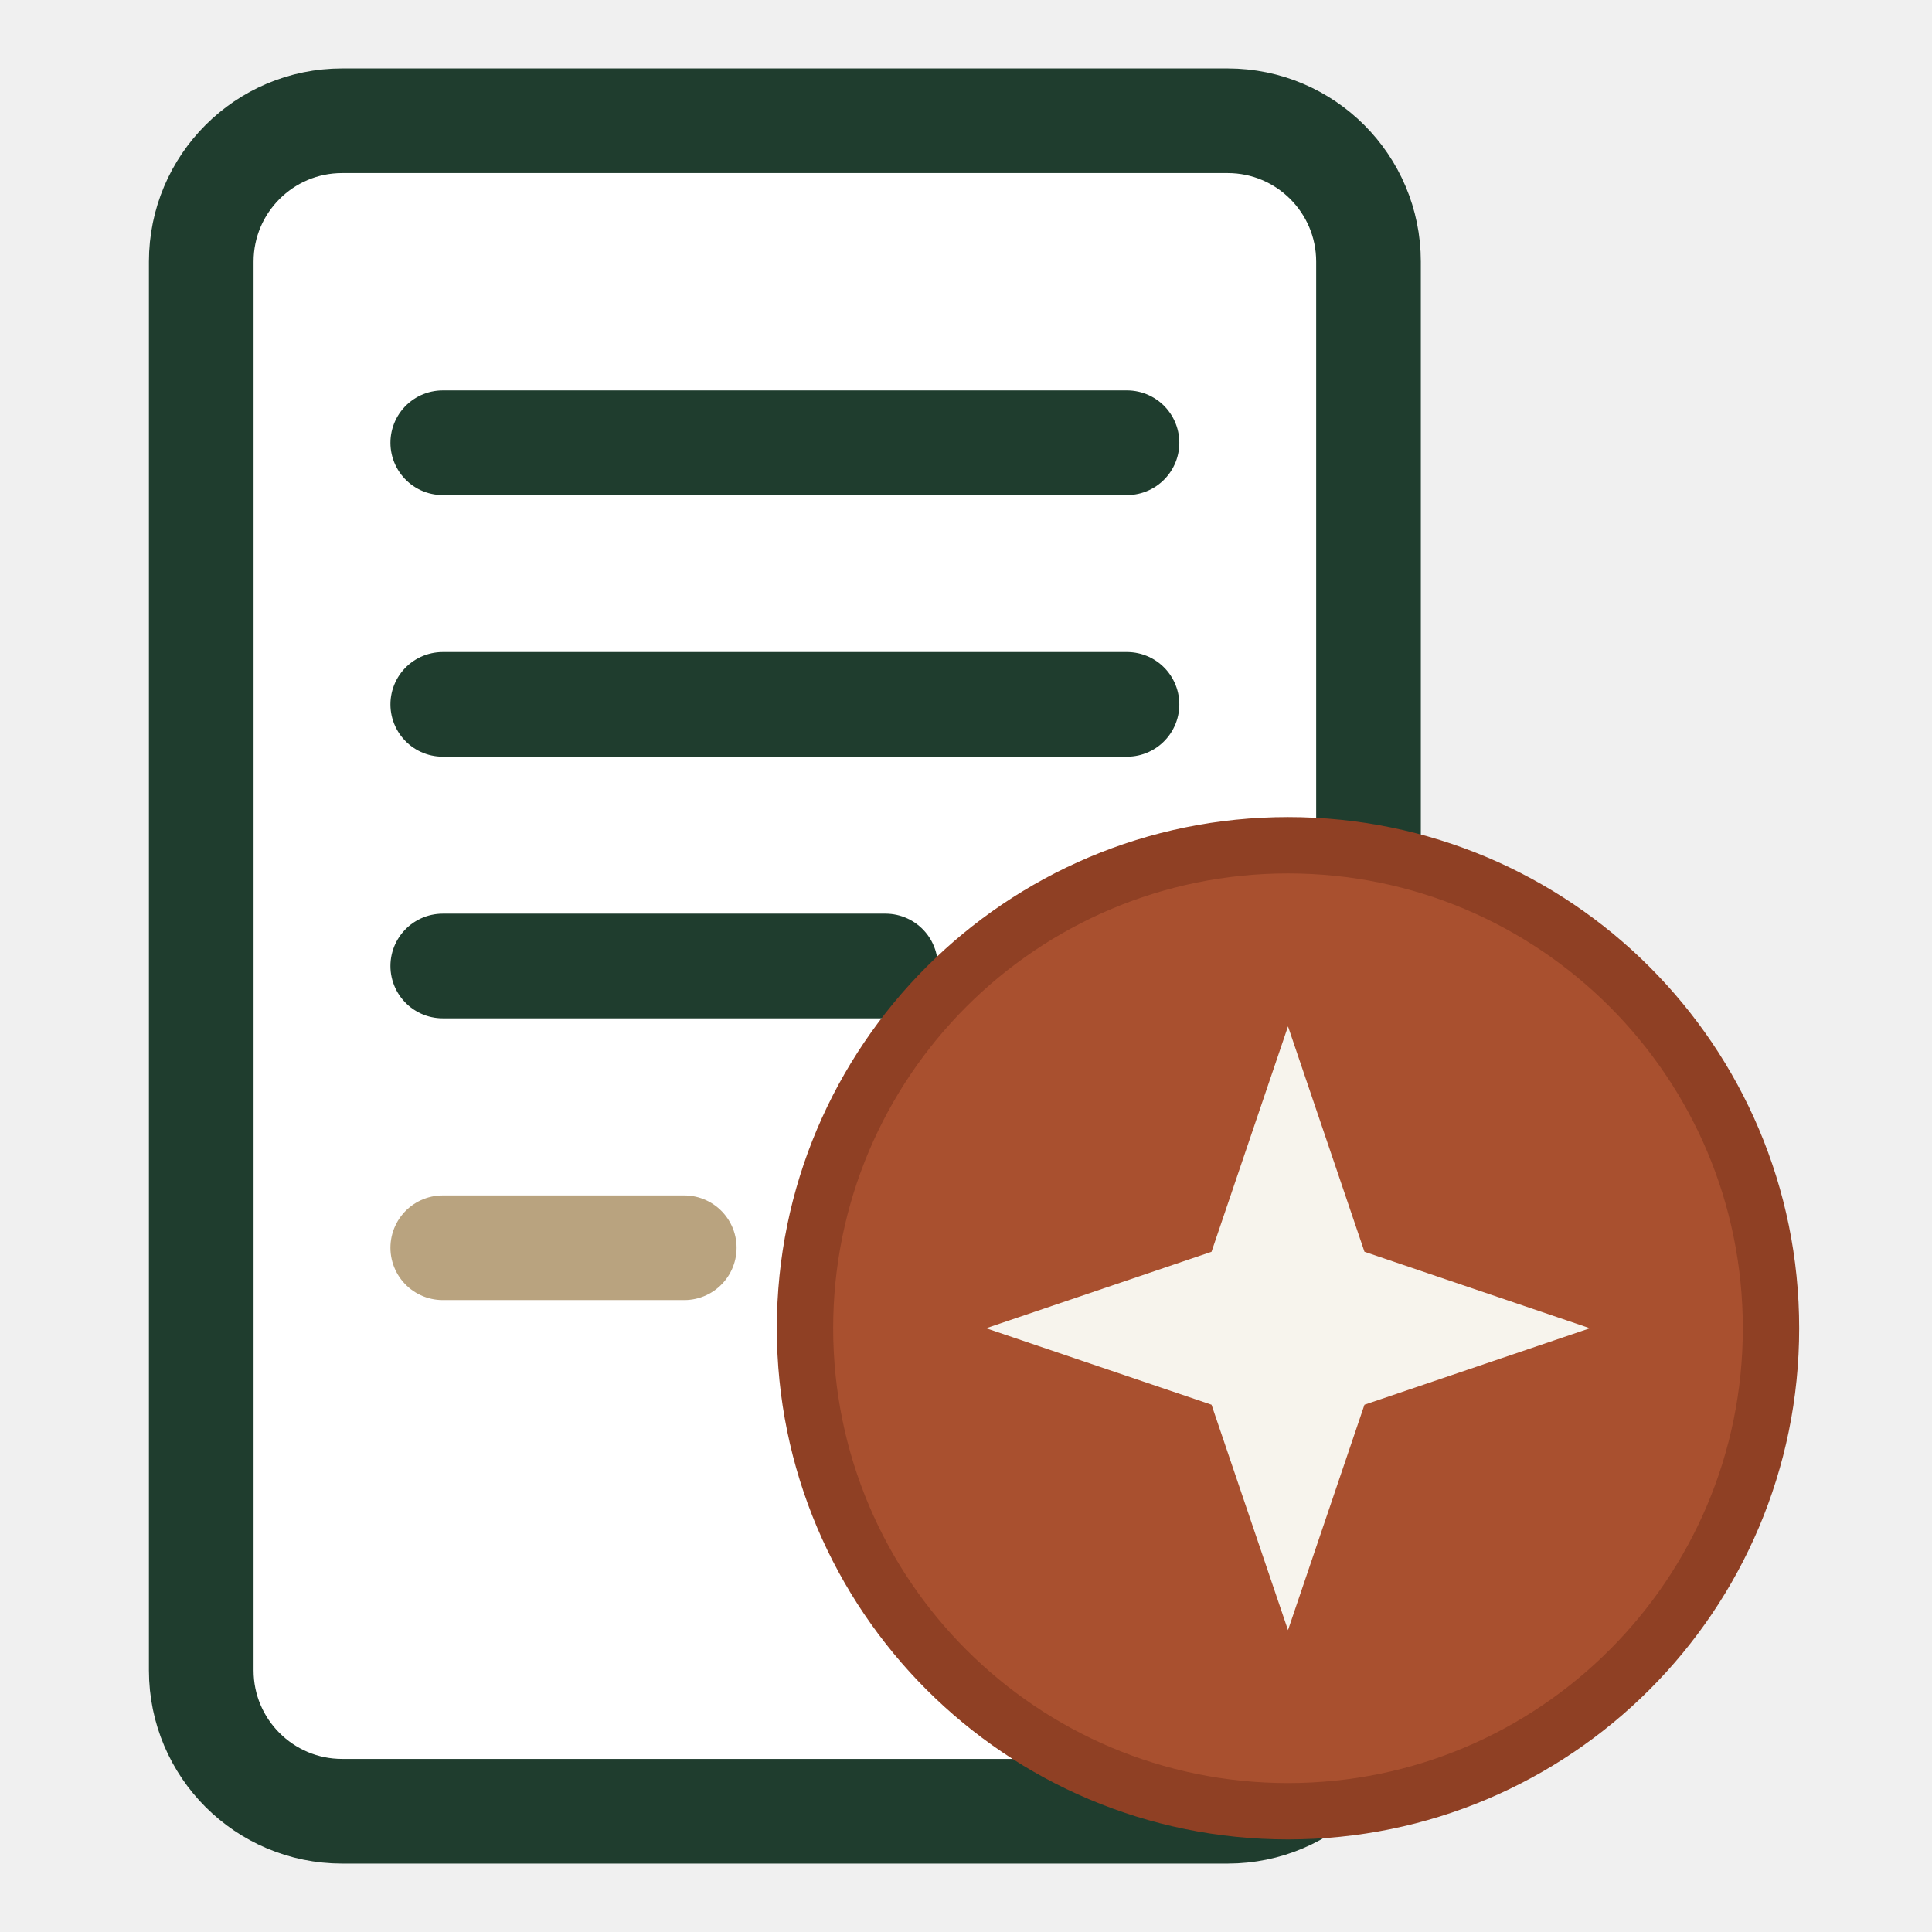
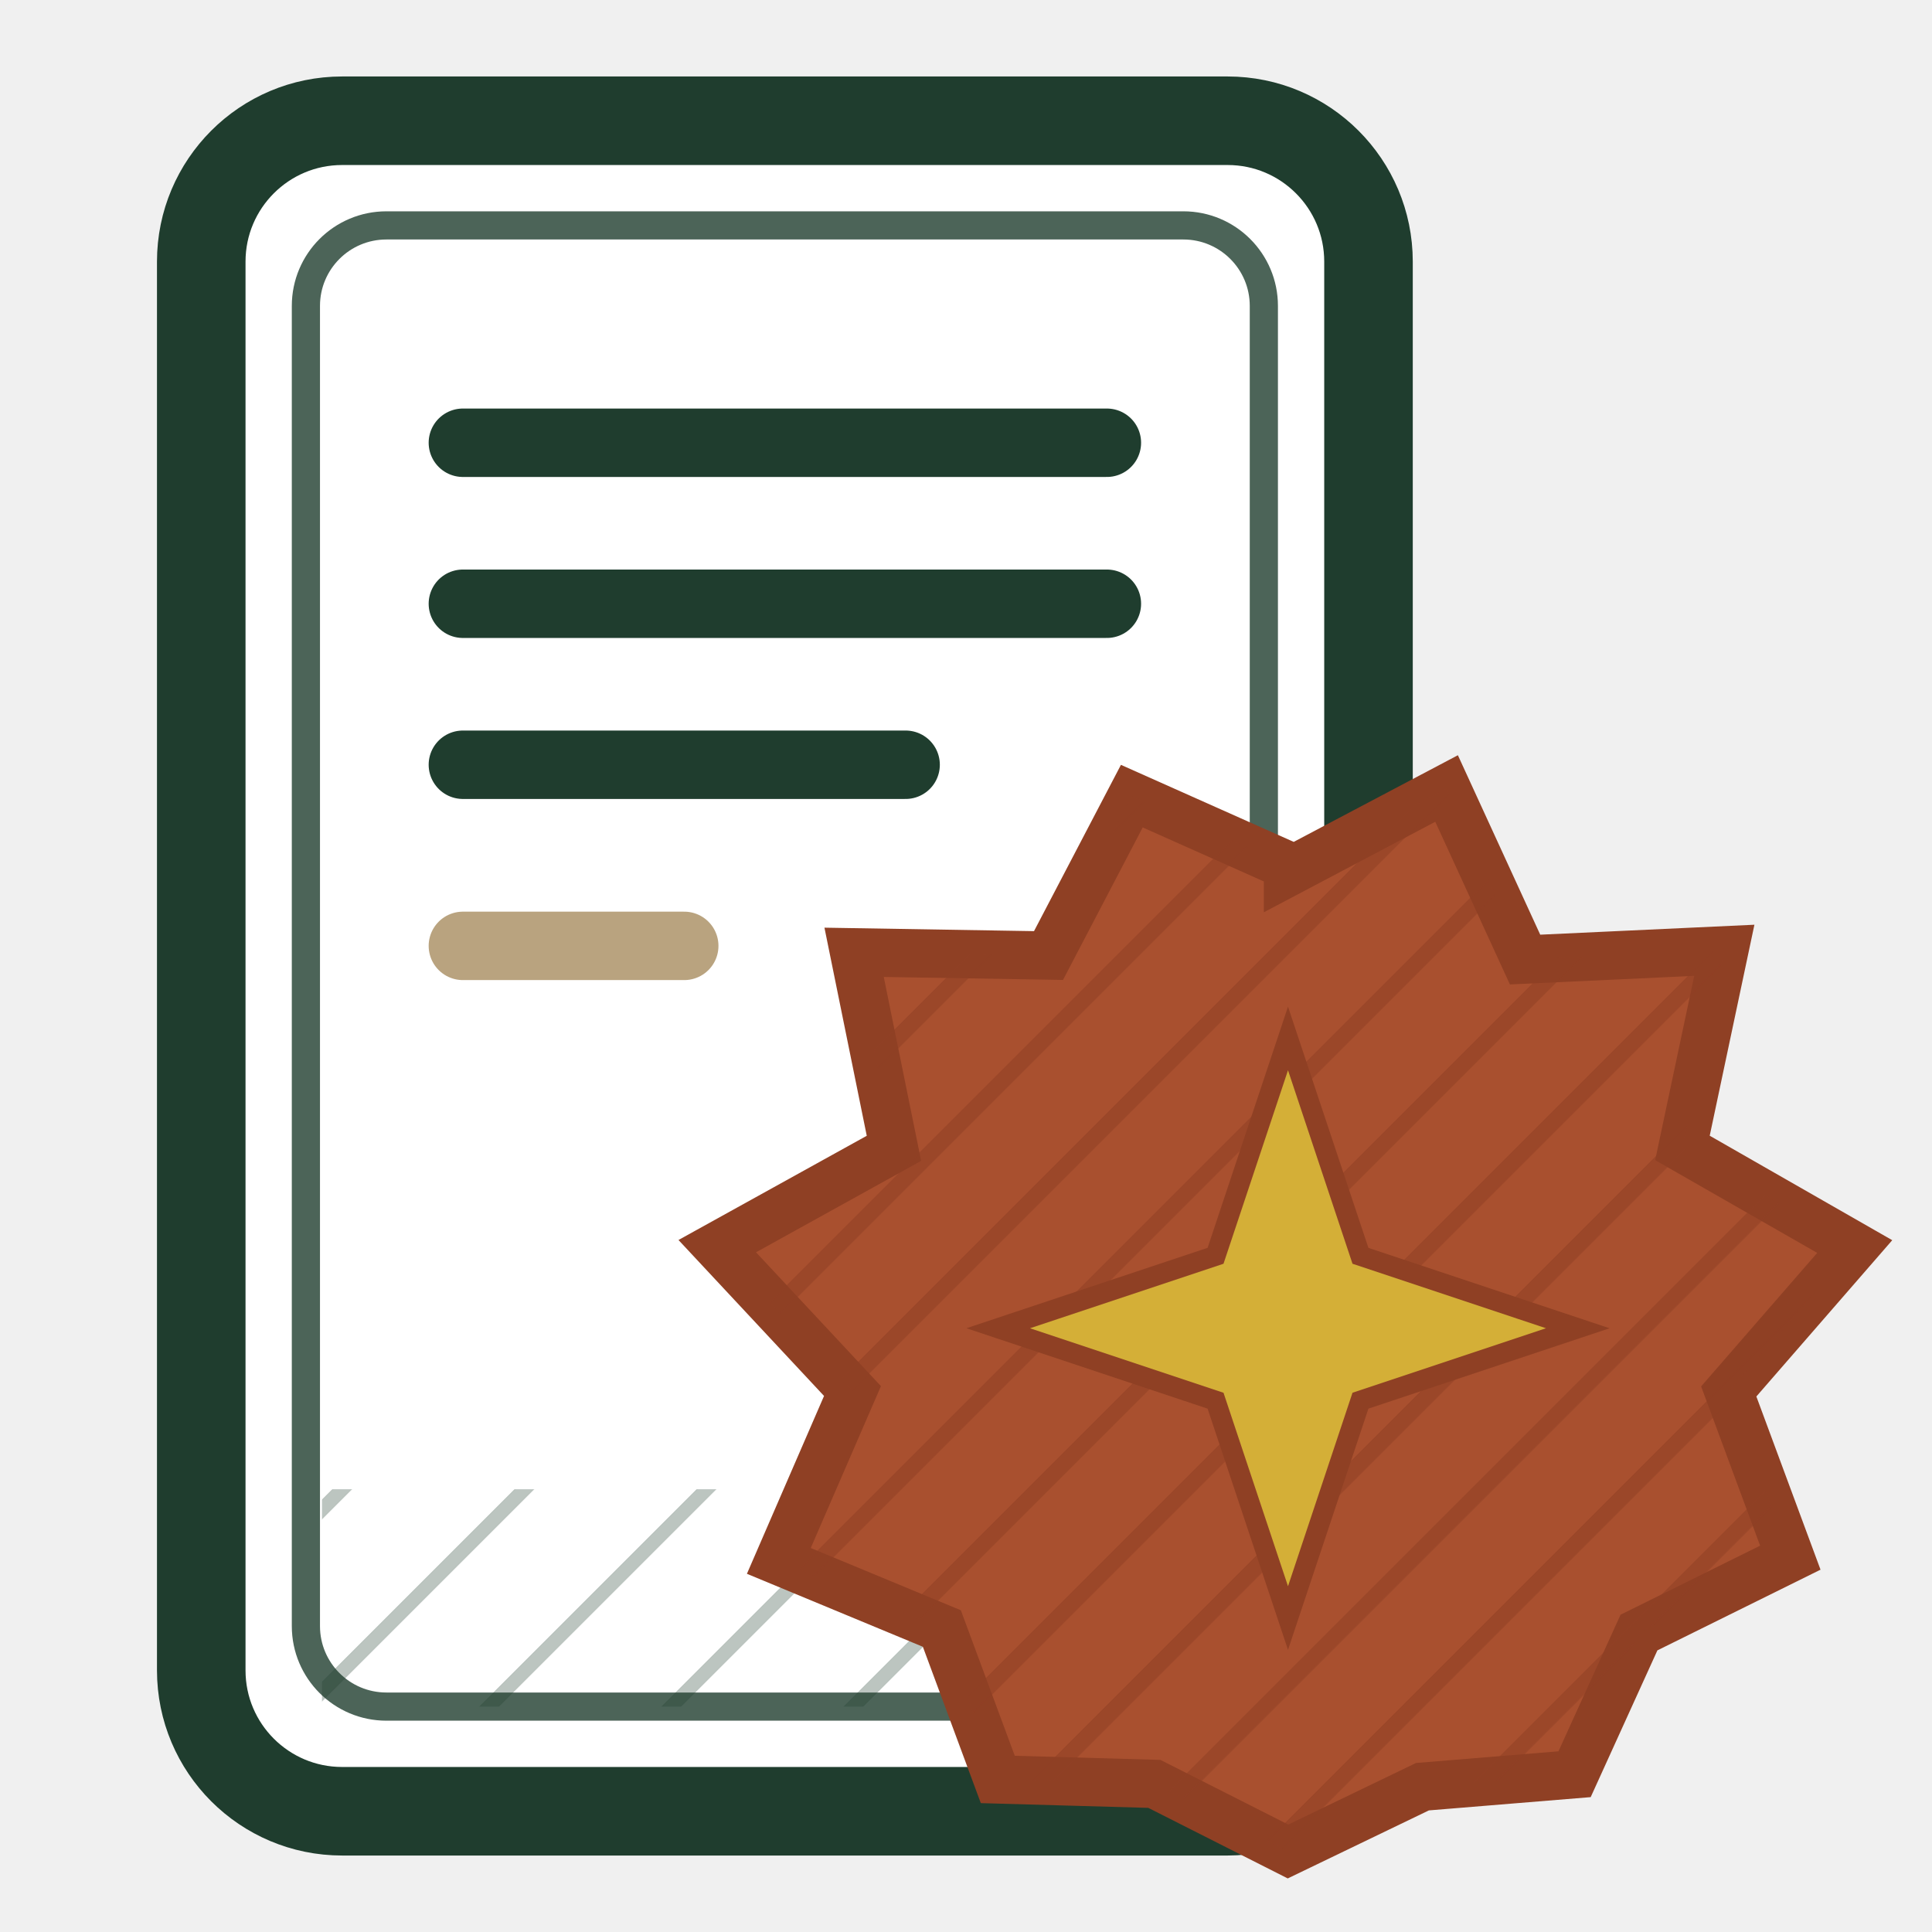
<svg xmlns="http://www.w3.org/2000/svg" viewBox="0 0 48 48" role="img" aria-label="Знак FormatDesk">
-   <rect x="5" y="3" width="29" height="42" rx="3.5" fill="#FFFFFF" stroke="#1F3D2E" stroke-width="2.6" />
-   <path d="M11 11h17M11 17.5h17M11 24h11" stroke="#1F3D2E" stroke-width="2.6" stroke-linecap="round" />
-   <path d="M11 31h6" stroke="#B9A37F" stroke-width="2.6" stroke-linecap="round" />
-   <circle cx="32" cy="33" r="12" fill="#A9502F" />
-   <circle cx="32" cy="33" r="12" fill="none" stroke="#8F4024" stroke-width="1.4" />
-   <path d="M32 25.5l1.9 5.6 5.6 1.9-5.6 1.9-1.9 5.6-1.9-5.6-5.6-1.9 5.6-1.9z" fill="#F7F4ED" />
+   <defs>
+     <pattern id="engHatch" width="3.2" height="3.2" patternTransform="rotate(45)" patternUnits="userSpaceOnUse">
+       <line x1="0" y1="0" x2="0" y2="3.2" stroke="#1F3D2E" stroke-width=".7" opacity=".5" />
+     </pattern>
+     <pattern id="engSeal" width="2.6" height="2.6" patternTransform="rotate(45)" patternUnits="userSpaceOnUse">
+       <line x1="0" y1="0" x2="0" y2="2.6" stroke="#8F4024" stroke-width=".8" opacity=".55" />
+     </pattern>
+   </defs>
+   <rect x="5" y="3" width="29" height="42" rx="3.5" fill="#FFFFFF" stroke="#1F3D2E" stroke-width="2.2" />
+   <rect x="7.6" y="5.6" width="23.8" height="36.8" rx="2" fill="none" stroke="#1F3D2E" stroke-width=".7" opacity=".8" />
+   <g stroke="#1F3D2E" stroke-width="1.7" stroke-linecap="round">
+     <path d="M11.5 11h16" />
+     <path d="M11.5 15h16" />
+     <path d="M11.5 19h11" />
+   </g>
+   <path d="M11.5 23.5h5.5" stroke="#B9A37F" stroke-width="1.7" stroke-linecap="round" />
+   <path d="M8 37h18v5.4H8z" fill="url(#engHatch)" opacity=".6" />
+   <path d="M32.00 21.67 L35.94 19.59 L37.89 23.84 L42.84 23.61 L41.80 28.52 L46.08 30.97 L42.95 34.57 L44.48 38.70 L40.72 40.56 L39.12 44.08 L35.34 44.39 L32.00 46.00 L28.68 44.32 L24.79 44.21 L23.40 40.46 L19.35 38.78 L21.18 34.56 L17.82 30.96 L22.21 28.53 L21.22 23.66 L26.05 23.74 L28.12 19.78 L32.00 21.51 Z" fill="#A9502F" stroke="#8F4024" stroke-width="1.2" />
+   <path d="M32.00 21.67 L35.94 19.59 L37.89 23.84 L42.84 23.61 L41.80 28.52 L46.08 30.97 L42.95 34.57 L44.48 38.70 L40.72 40.56 L39.12 44.08 L35.34 44.39 L32.00 46.00 L28.68 44.32 L24.79 44.21 L23.40 40.46 L19.35 38.78 L21.18 34.56 L17.82 30.96 L22.21 28.53 L21.22 23.66 L26.05 23.74 L28.12 19.78 L32.00 21.51 Z" fill="url(#engSeal)" />
+   <path d="M32 25.8l1.8 5.4 5.4 1.8-5.4 1.8-1.8 5.4-1.8-5.4-5.4-1.8 5.4-1.8z" fill="#D4AF37" stroke="#8F4024" stroke-width=".5" />
</svg>
